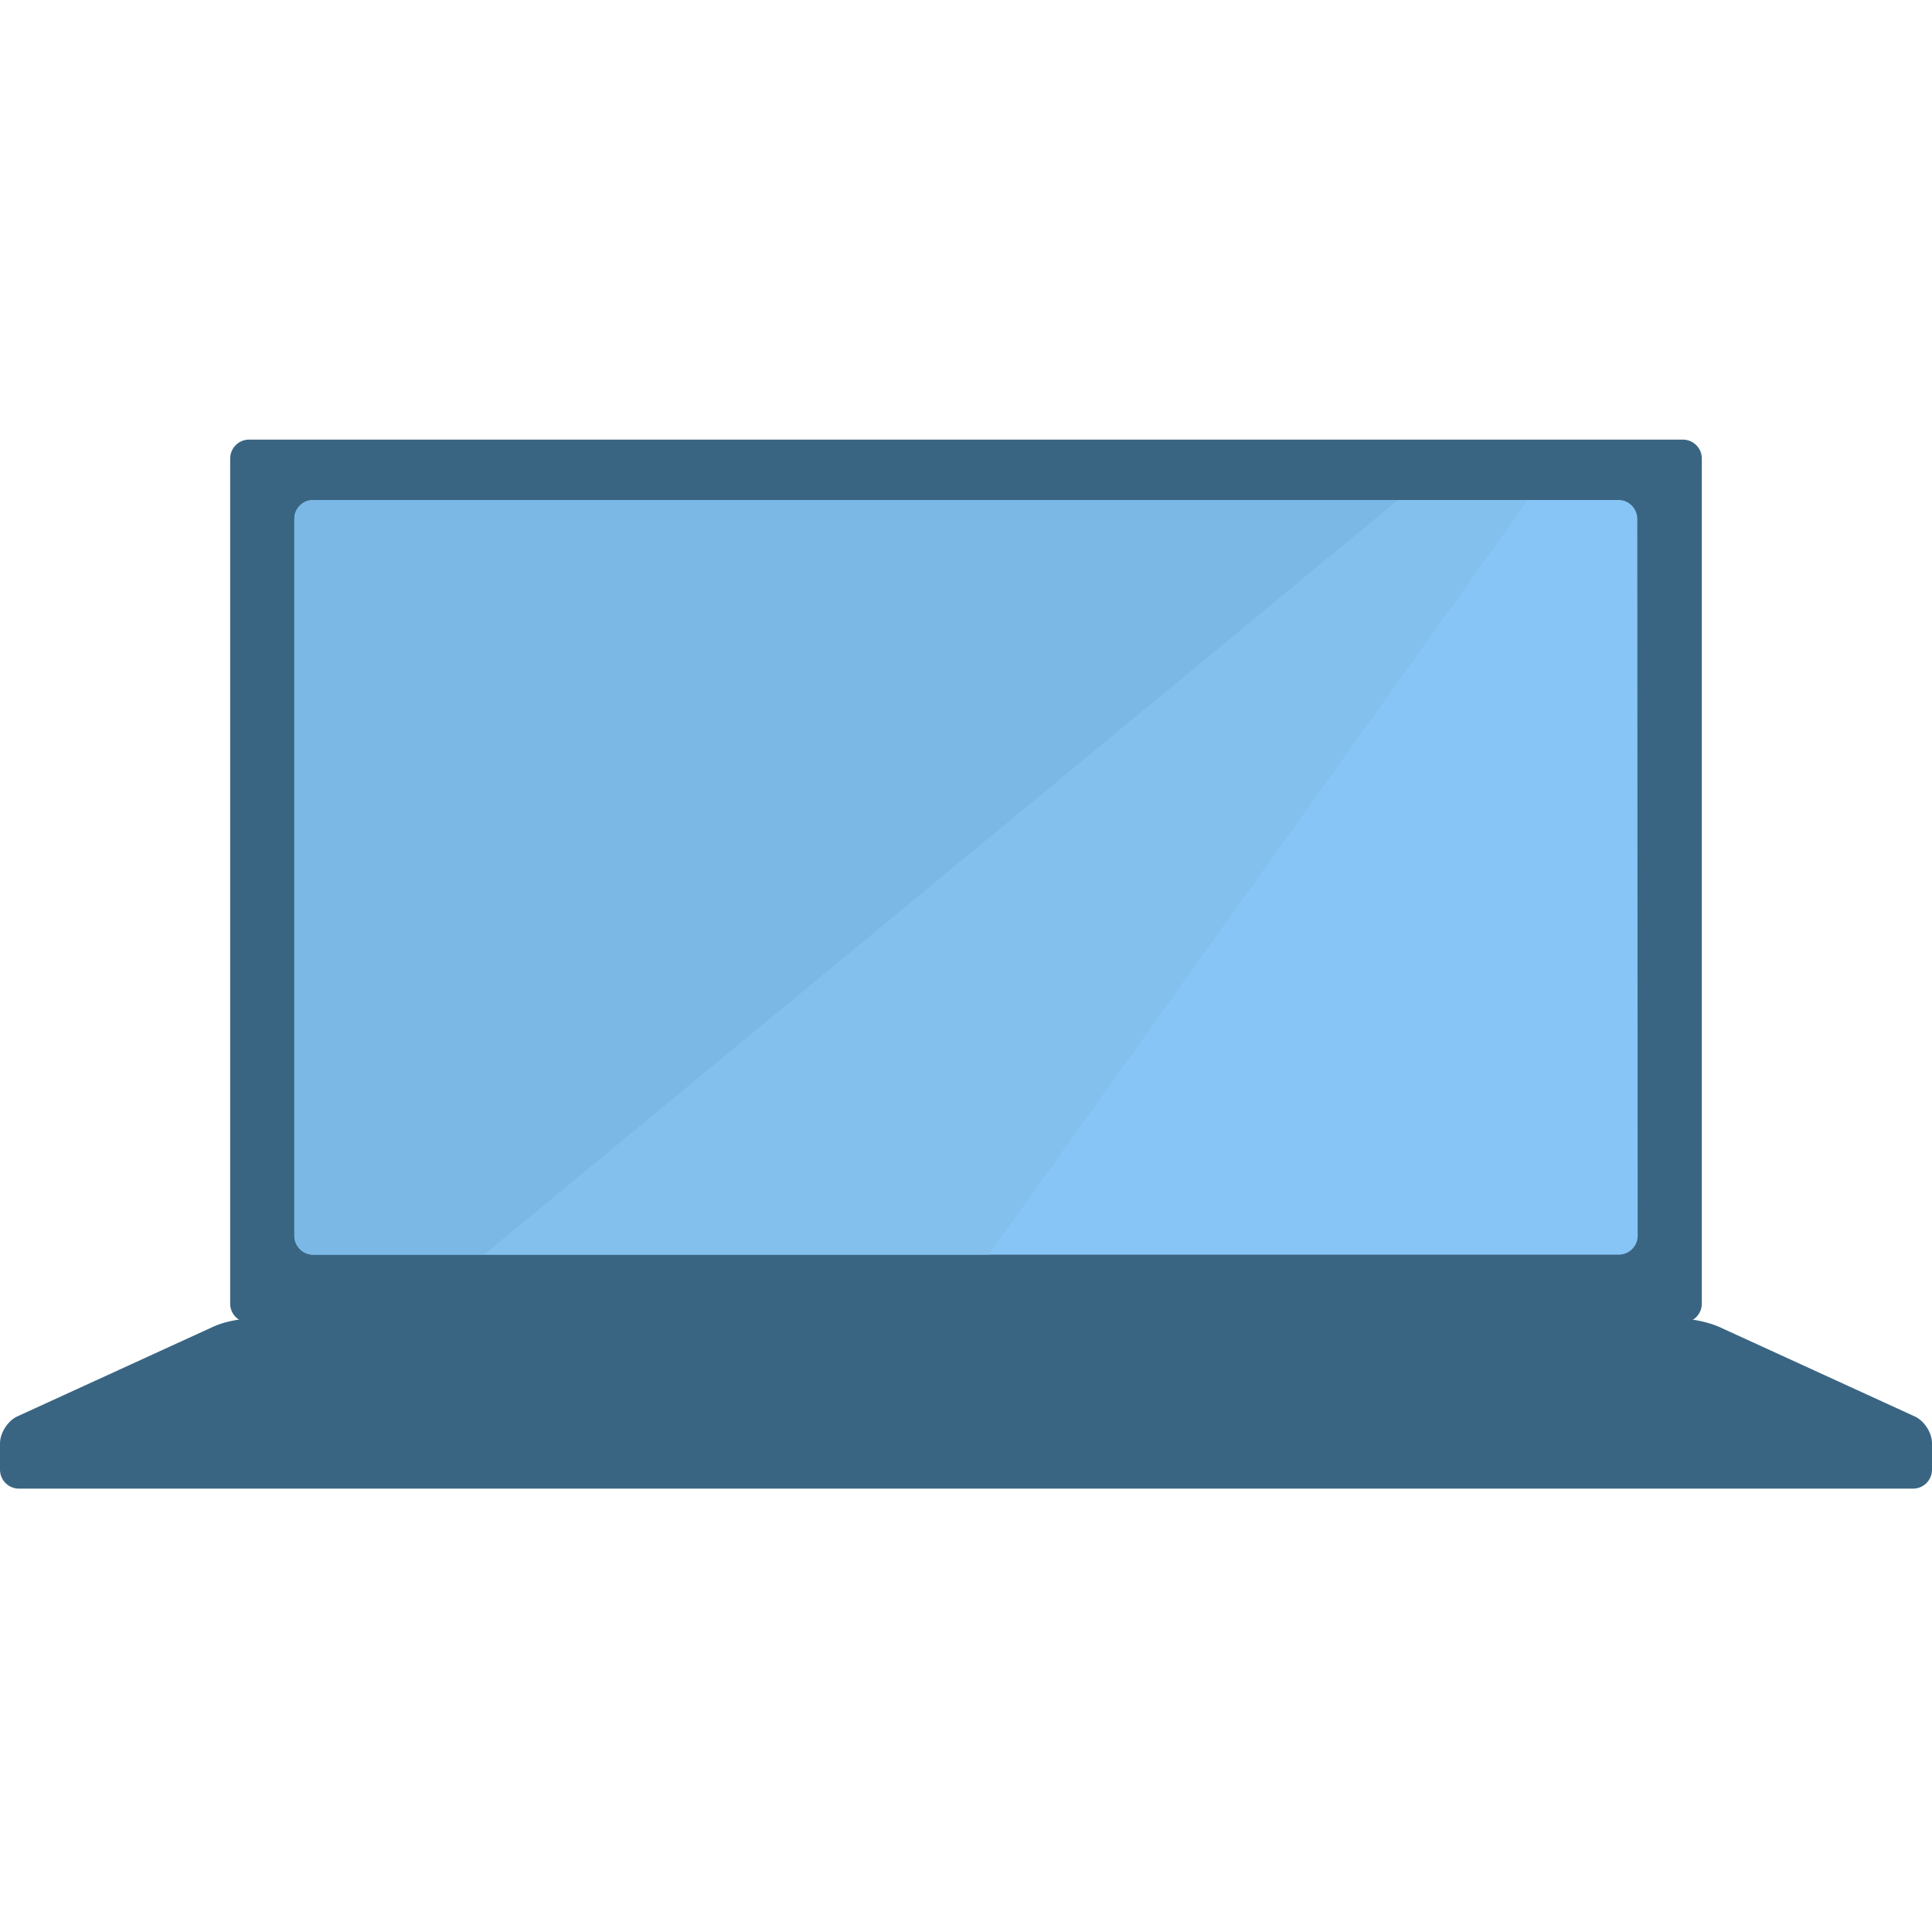
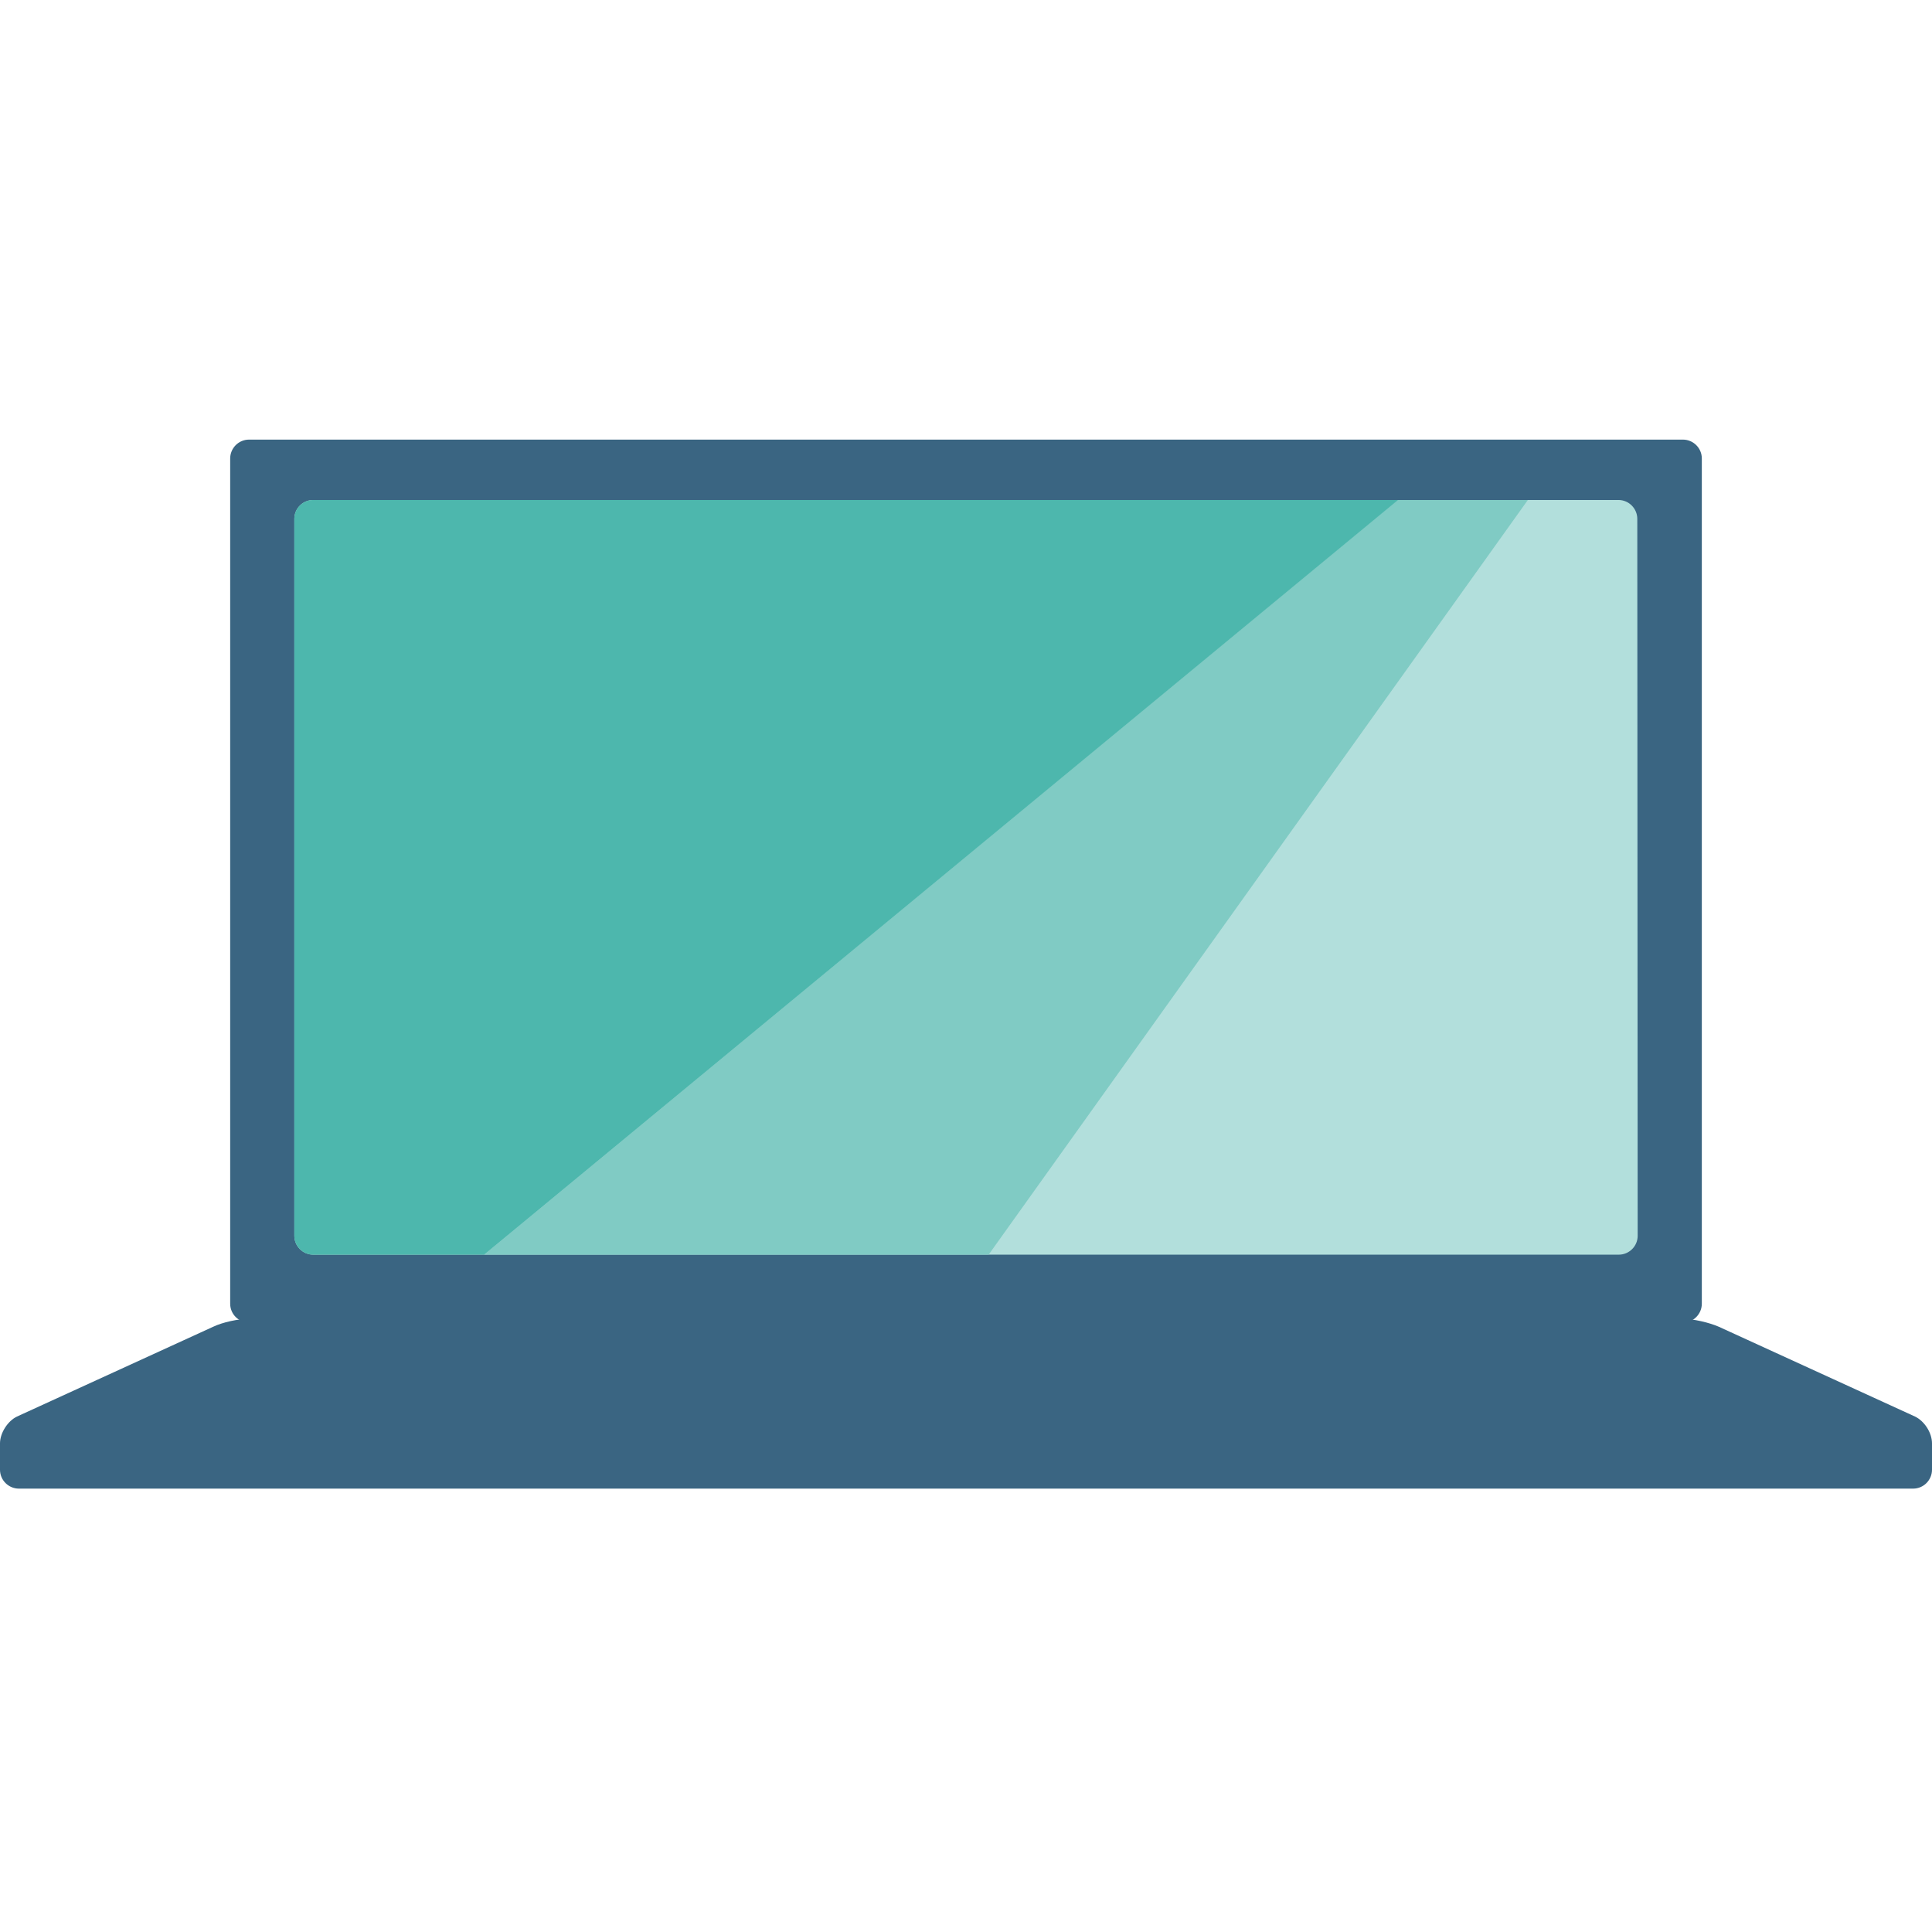
<svg xmlns="http://www.w3.org/2000/svg" version="1.1" id="icon" x="0" y="0" viewBox="0 0 512 512" xml:space="preserve">
  <style type="text/css">.st0{fill:#3a6582}</style>
  <path class="st0" d="M66 116.5c-2.8 0-5 2.3-5 5v224c0 2.8 2.3 5 5 5h380c2.8 0 5-2.3 5-5v-224c0-2.8-2.3-5-5-5H66z" />
  <path class="st0" d="M455.5 351.6c-2.5-1.1-6.8-2.1-9.5-2.1H66c-2.8 0-7 .9-9.5 2.1l-52 23.8C2 376.6 0 379.8 0 382.5v7c0 2.8 2.3 5 5 5h502c2.8 0 5-2.3 5-5v-7c0-2.8-2-5.9-4.5-7.1l-52-23.8z" />
-   <path d="M434 327.5c0 2.8-2.3 5-5 5H83c-2.8 0-5-2.3-5-5v-190c0-2.8 2.3-5 5-5h345.9c2.8 0 5 2.3 5 5l.1 190z" fill="#88c5f7" />
-   <path fill="#83c0ed" d="M370.4 132.5l-242.1 200H262l142.9-200z" />
-   <path d="M83 132.5c-2.7 0-5 2.2-5 5v190c0 2.7 2.2 5 5 5h45.3l242.2-200H83z" fill="#7bb8e5" />
+   <path d="M434 327.5c0 2.8-2.3 5-5 5H83c-2.8 0-5-2.3-5-5v-190c0-2.8 2.3-5 5-5h345.9c2.8 0 5 2.3 5 5l.1 190z" fill="#b2dfdc" />
+   <path fill="#80cbc4" d="M370.4 132.5l-242.1 200H262l142.9-200z" />
+   <path d="M83 132.5c-2.7 0-5 2.2-5 5v190c0 2.7 2.2 5 5 5h45.3l242.2-200H83z" fill="#4db7ad" />
</svg>
